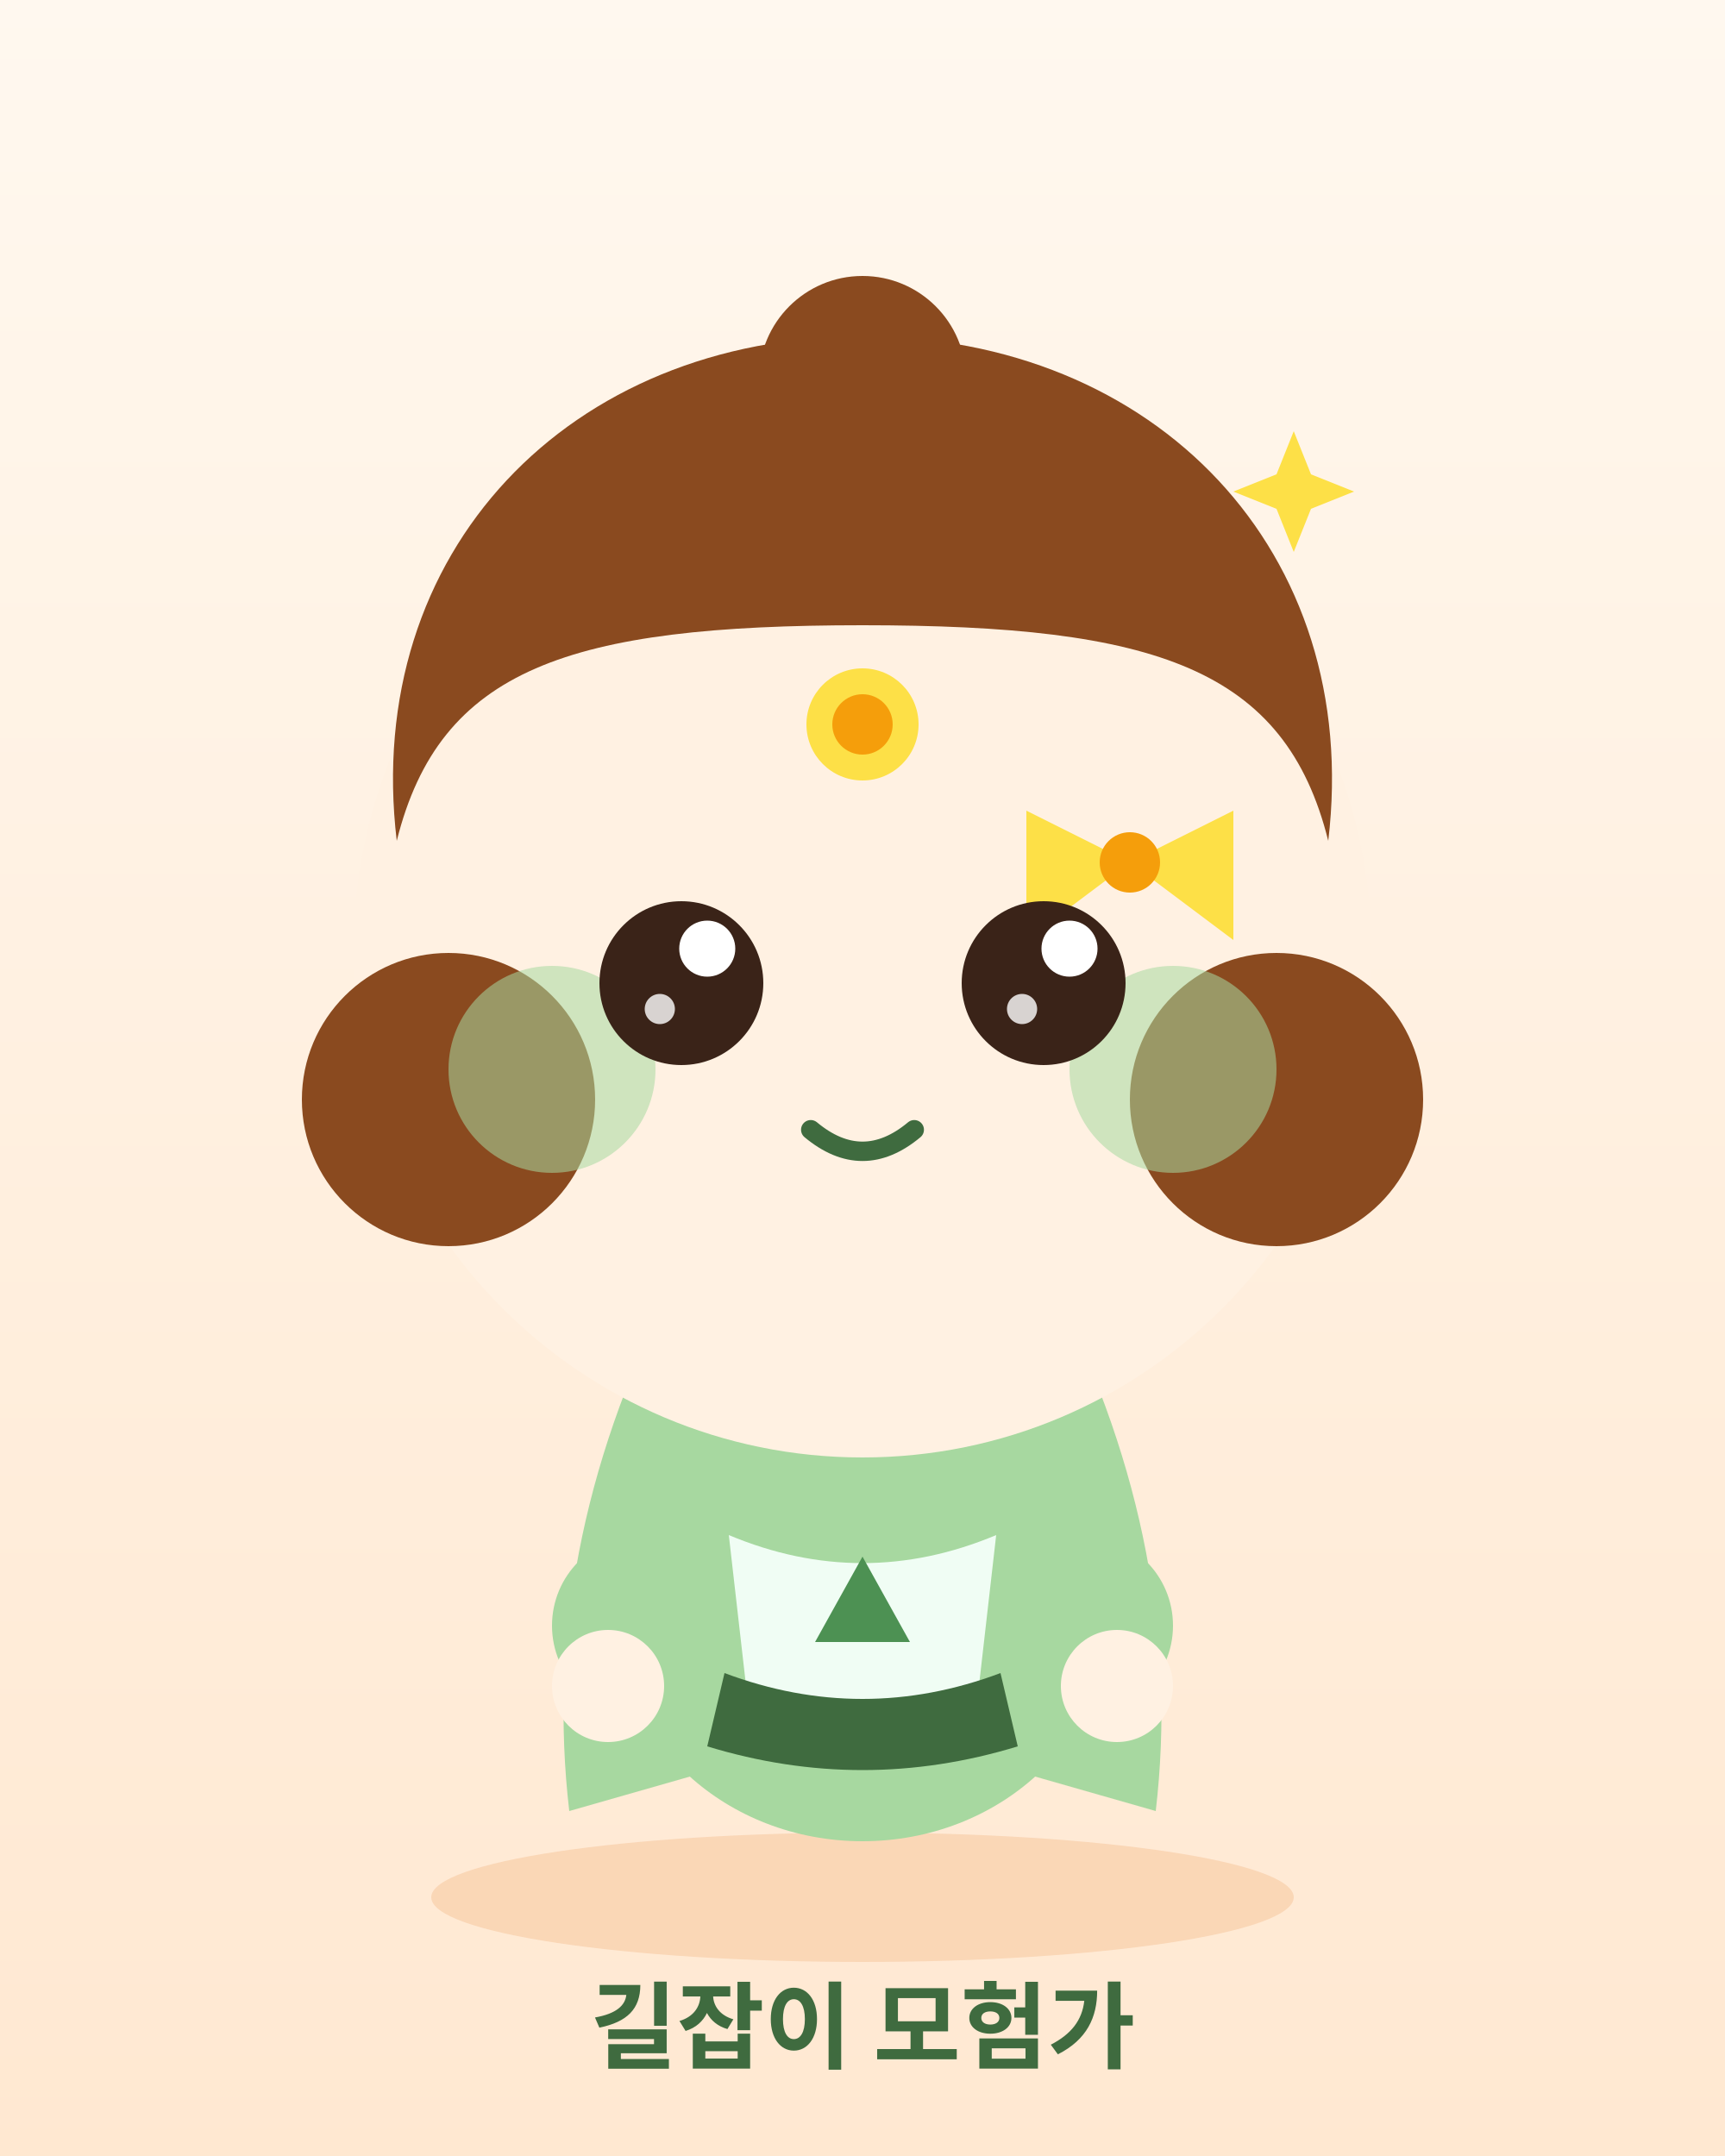
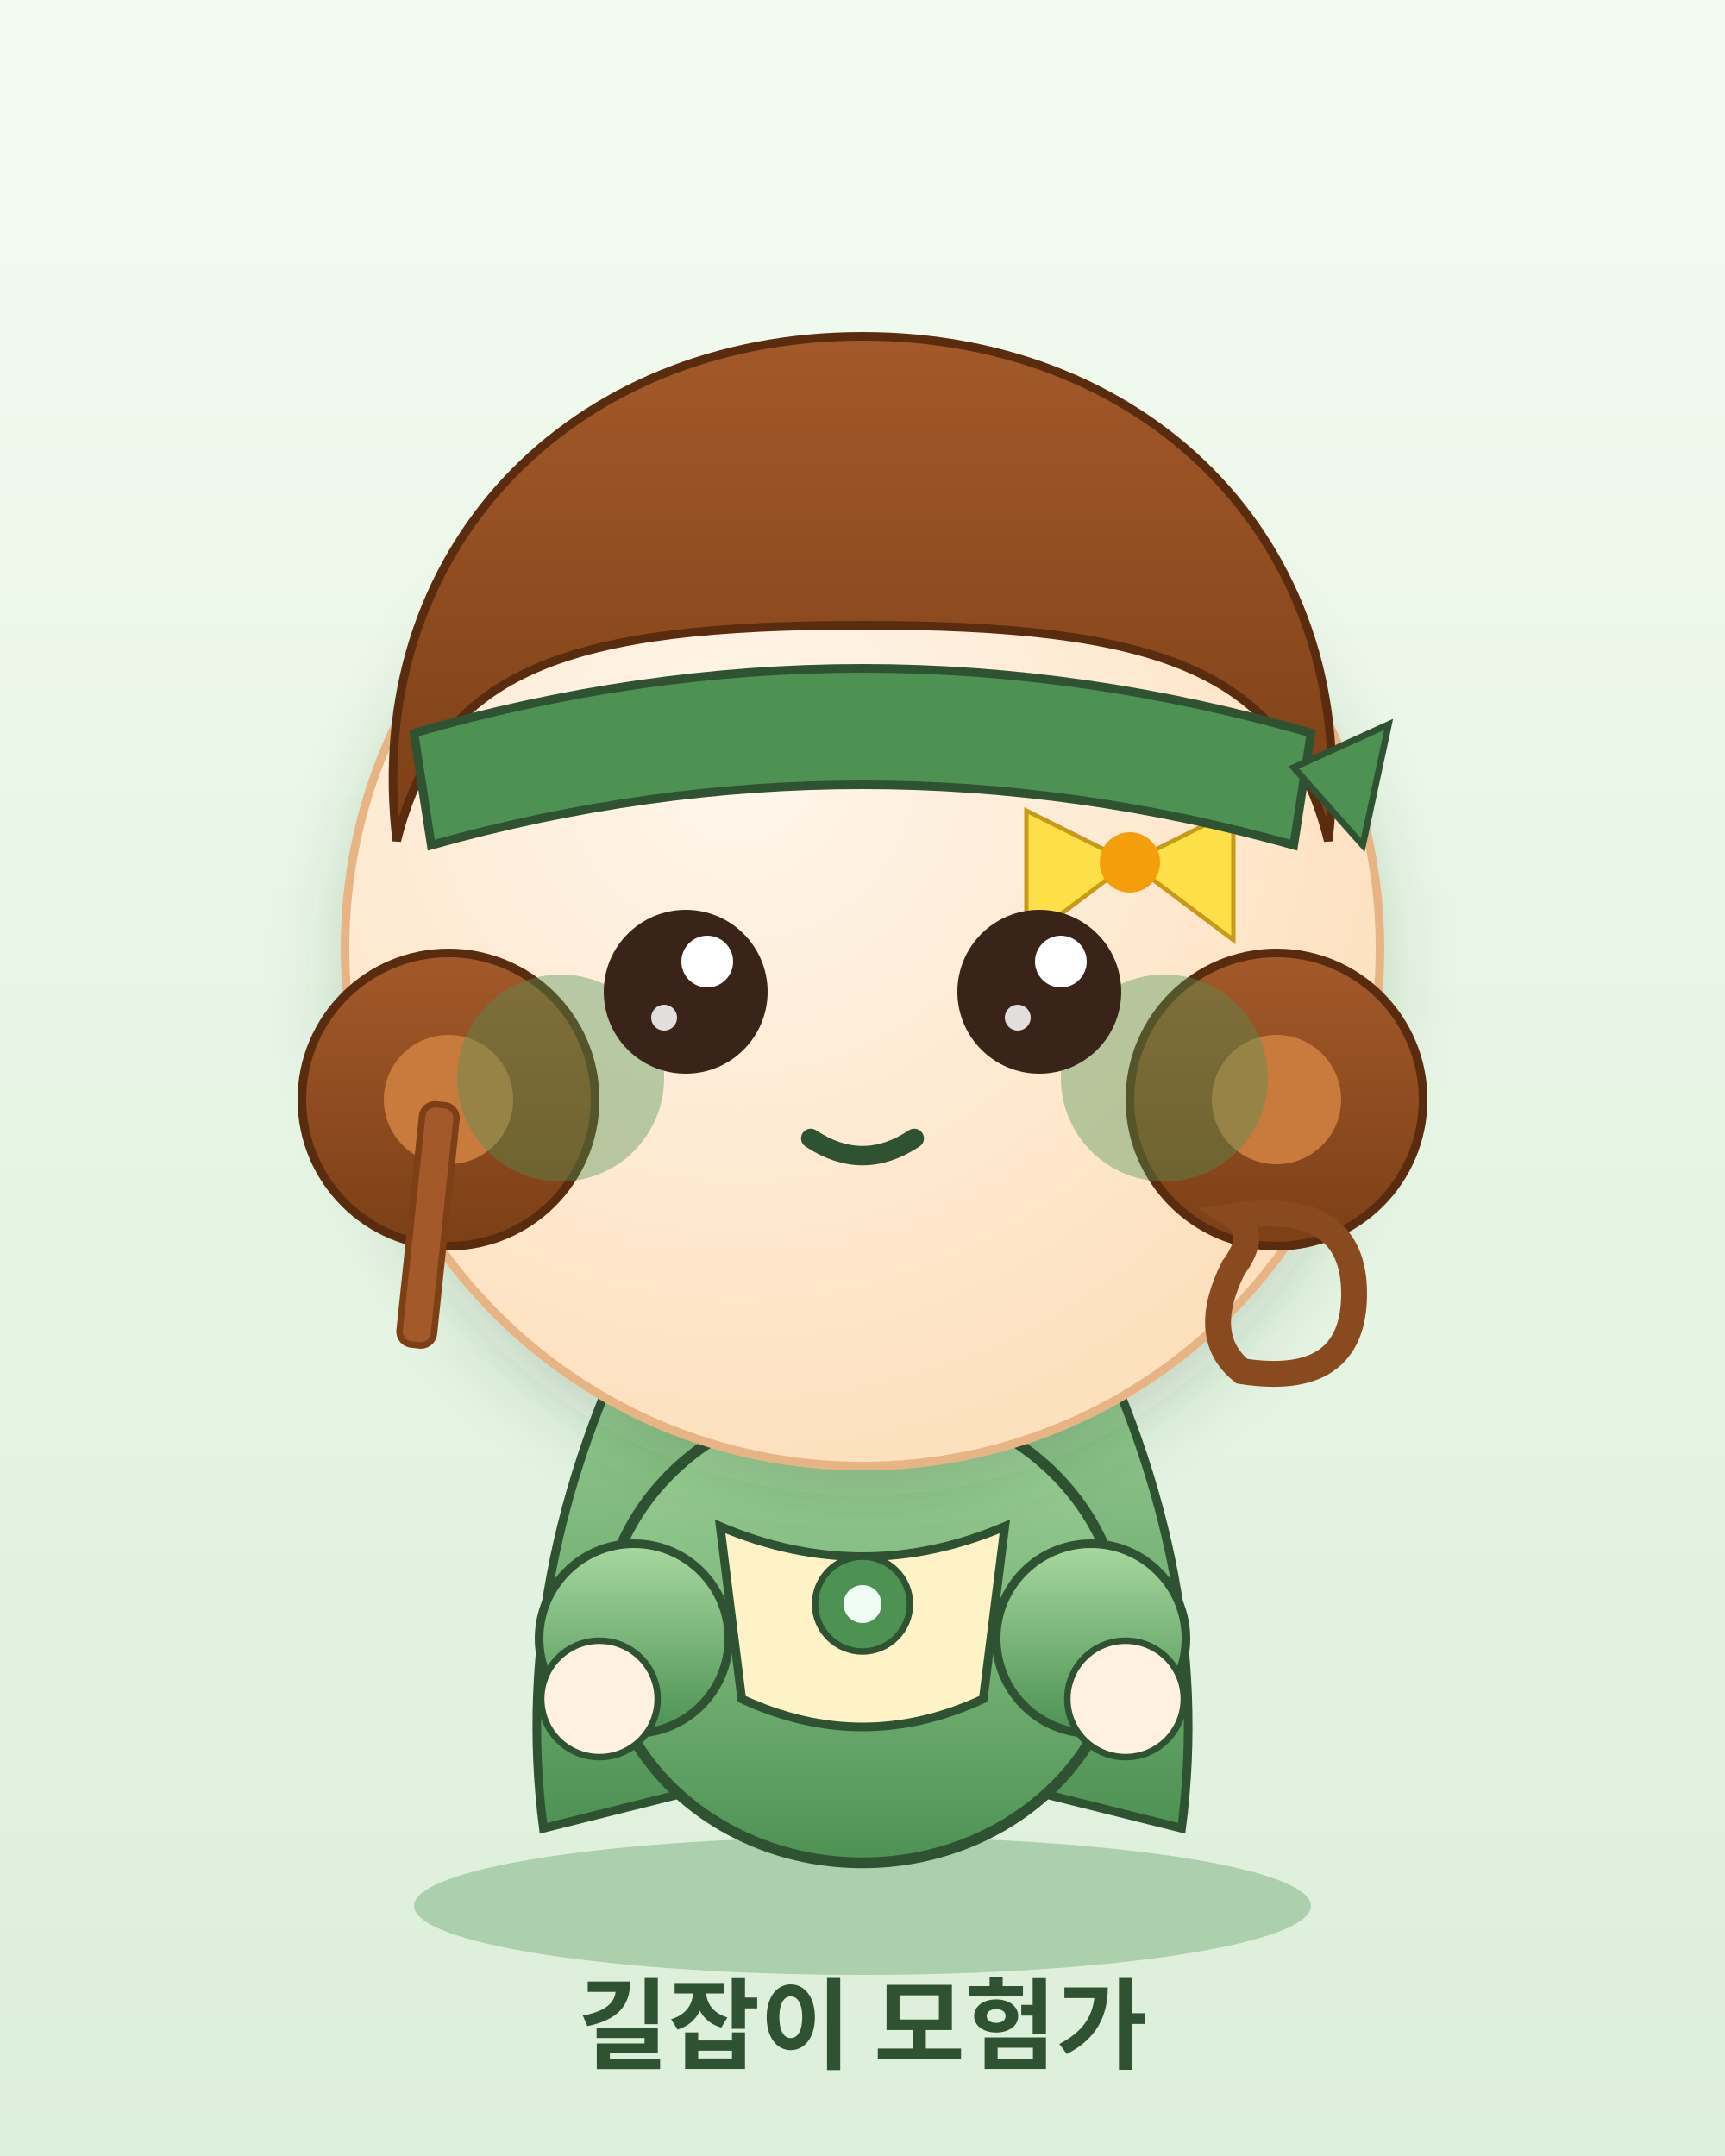
<svg xmlns="http://www.w3.org/2000/svg" width="400" height="500" viewBox="0 0 400 500">
  <defs>
-     <linearGradient id="bg" x1="0%" y1="0%" x2="0%" y2="100%">
-       <stop offset="0%" stop-color="#fff8ef" />
-       <stop offset="100%" stop-color="#ffe8d1" />
+     <linearGradient id="bgADVENTURERfemale" x1="0%" y1="0%" x2="0%" y2="100%">
+       <stop offset="0%" stop-color="#f3fbf1" />
+       <stop offset="100%" stop-color="#dcefda" />
    </linearGradient>
+     <radialGradient id="faceADVENTURERfemale" cx="38%" cy="32%" r="70%">
+       <stop offset="0%" stop-color="#fff6ec" />
+       <stop offset="100%" stop-color="#fde0bd" />
+     </radialGradient>
+     <linearGradient id="furADVENTURERfemale" x1="0%" y1="0%" x2="0%" y2="100%">
+       <stop offset="0%" stop-color="#a3592a" />
+       <stop offset="100%" stop-color="#7c3f16" />
+     </linearGradient>
+     <linearGradient id="bodyADVENTURERfemale" x1="0%" y1="0%" x2="0%" y2="100%">
+       <stop offset="0%" stop-color="#a7d8a0" />
+       <stop offset="100%" stop-color="#4d9153" />
+     </linearGradient>
+     <filter id="shadowADVENTURERfemale" x="-30%" y="-30%" width="160%" height="160%">
+       <feDropShadow dx="0" dy="6" stdDeviation="8" flood-color="#2f5233" flood-opacity="0.18" />
+     </filter>
  </defs>
-   <rect width="400" height="500" fill="url(#bg)" />
-   <ellipse cx="200" cy="440" rx="100" ry="15" fill="#f5c398" opacity="0.5" />
-   <path d="M 155 300 Q 125 360 132 420 L 160 412 Q 158 360 178 305 Z" fill="#a7d8a0" />
-   <path d="M 245 300 Q 275 360 268 420 L 240 412 Q 242 360 222 305 Z" fill="#a7d8a0" />
-   <ellipse cx="200" cy="375" rx="57" ry="52" fill="#a7d8a0" />
-   <path d="M 169 356 Q 200 369 231 356 L 227 391 Q 200 403 173 391 Z" fill="#f0fdf4" />
-   <path d="M 200 361 L 211 380.8 L 189 380.8 Z" fill="#4d9153" />
-   <path d="M 168 388 Q 200 400 232 388 L 236 405 Q 200 416 164 405 Z" fill="#3f6b3f" />
-   <circle cx="149" cy="377" r="21" fill="#a7d8a0" />
-   <circle cx="251" cy="377" r="21" fill="#a7d8a0" />
-   <circle cx="141" cy="391" r="13" fill="#fff1e2" />
-   <circle cx="259" cy="391" r="13" fill="#fff1e2" />
-   <circle cx="200" cy="220" r="118" fill="#fff1e2" />
-   <circle cx="104" cy="255" r="34" fill="#8a4a1f" />
-   <circle cx="296" cy="255" r="34" fill="#8a4a1f" />
-   <path d="M 92 195 C 84 128 132 78 200 78 C 268 78 316 128 308 195            C 298 155 268 145 200 145 C 132 145 102 155 92 195 Z" fill="#8a4a1f" />
-   <circle cx="200" cy="88" r="24" fill="#8a4a1f" />
-   <path d="M 262 200 L 286 188 L 286 218 Z" fill="#fde047" />
-   <path d="M 262 200 L 238 188 L 238 218 Z" fill="#fde047" />
+   <rect width="400" height="500" fill="url(#bgADVENTURERfemale)" />
+   <ellipse cx="200" cy="442" rx="104" ry="16" fill="#4d9153" opacity="0.35" />
+   <path d="M 152 298 Q 118 362 126 424 L 158 416 Q 155 362 177 303 Z" fill="url(#bodyADVENTURERfemale)" stroke="#2f5233" stroke-width="2" />
+   <path d="M 248 298 Q 282 362 274 424 L 242 416 Q 245 362 223 303 Z" fill="url(#bodyADVENTURERfemale)" stroke="#2f5233" stroke-width="2" />
+   <ellipse cx="200" cy="378" rx="60" ry="54" fill="url(#bodyADVENTURERfemale)" stroke="#2f5233" stroke-width="2.5" />
+   <path d="M 167 354 Q 200 368 233 354 L 228 394 Q 200 407 172 394 Z" fill="#fef3c7" stroke="#2f5233" stroke-width="2" />
+   <circle cx="200" cy="372" r="11" fill="#4d9153" stroke="#2f5233" stroke-width="1.5" />
+   <circle cx="200" cy="372" r="4.4" fill="#f0fdf4" />
+   <circle cx="147" cy="380" r="22" fill="url(#bodyADVENTURERfemale)" stroke="#2f5233" stroke-width="2" />
+   <circle cx="253" cy="380" r="22" fill="url(#bodyADVENTURERfemale)" stroke="#2f5233" stroke-width="2" />
+   <circle cx="139" cy="394" r="13.5" fill="#fff1e2" stroke="#2f5233" stroke-width="1.5" />
+   <circle cx="261" cy="394" r="13.5" fill="#fff1e2" stroke="#2f5233" stroke-width="1.5" />
+   <circle cx="200" cy="220" r="120" fill="url(#faceADVENTURERfemale)" filter="url(#shadowADVENTURERfemale)" stroke="#e7b585" stroke-width="2" />
+   <circle cx="104" cy="255" r="34" fill="url(#furADVENTURERfemale)" stroke="#5a2c0f" stroke-width="2" />
+   <circle cx="296" cy="255" r="34" fill="url(#furADVENTURERfemale)" stroke="#5a2c0f" stroke-width="2" />
+   <circle cx="104" cy="255" r="15" fill="#c97a3d" />
+   <circle cx="296" cy="255" r="15" fill="#c97a3d" />
+   <path d="M 92 195 C 84 128 132 78 200 78 C 268 78 316 128 308 195            C 298 155 268 145 200 145 C 132 145 102 155 92 195 Z" fill="url(#furADVENTURERfemale)" stroke="#5a2c0f" stroke-width="2" />
+   <path d="M 262 200 L 286 188 L 286 218 Z" fill="#fde047" stroke="#c99a1a" stroke-width="1" />
+   <path d="M 262 200 L 238 188 L 238 218 Z" fill="#fde047" stroke="#c99a1a" stroke-width="1" />
  <circle cx="262" cy="200" r="7" fill="#f59e0b" />
-   <circle cx="200" cy="168" r="13" fill="#fde047" />
-   <circle cx="200" cy="168" r="7" fill="#f59e0b" />
-   <circle cx="128" cy="248" r="24" fill="#a7d8a0" opacity="0.55" />
-   <circle cx="272" cy="248" r="24" fill="#a7d8a0" opacity="0.55" />
-   <circle cx="158" cy="228" r="19" fill="#3a2318" />
-   <circle cx="242" cy="228" r="19" fill="#3a2318" />
-   <circle cx="164" cy="220" r="6.5" fill="#ffffff" />
-   <circle cx="248" cy="220" r="6.5" fill="#ffffff" />
-   <circle cx="153" cy="234" r="3.5" fill="#ffffff" opacity="0.8" />
-   <circle cx="237" cy="234" r="3.5" fill="#ffffff" opacity="0.8" />
-   <path d="M 188 262 Q 200 272 212 262" stroke="#3f6b3f" stroke-width="4.5" fill="none" stroke-linecap="round" />
-   <path d="M 300 100 l 4 10 l 10 4 l -10 4 l -4 10 l -4 -10 l -10 -4 l 10 -4 z" fill="#fde047" />
-   <text x="200" y="478" text-anchor="middle" font-family="Noto Sans CJK KR, sans-serif" font-size="22" font-weight="700" fill="#3f6b3f">길잡이 모험가</text>
+   <path d="M 96 170 Q 200 140 304 170 L 300 196 Q 200 168 100 196 Z" fill="#4d9153" stroke="#2f5233" stroke-width="2" />
+   <path d="M 300 178 L 322 168 L 316 196 Z" fill="#4d9153" stroke="#2f5233" stroke-width="1.5" />
+   <circle cx="130" cy="250" r="24" fill="#4d9153" opacity="0.4" />
+   <circle cx="270" cy="250" r="24" fill="#4d9153" opacity="0.4" />
+   <circle cx="159" cy="230" r="19" fill="#3a2318" />
+   <circle cx="241" cy="230" r="19" fill="#3a2318" />
+   <circle cx="164" cy="223" r="6" fill="#ffffff" />
+   <circle cx="246" cy="223" r="6" fill="#ffffff" />
+   <circle cx="154" cy="236" r="3" fill="#ffffff" opacity="0.85" />
+   <circle cx="236" cy="236" r="3" fill="#ffffff" opacity="0.85" />
+   <path d="M 188 264 Q 200 272 212 264" stroke="#2f5233" stroke-width="4.5" fill="none" stroke-linecap="round" />
+   <g transform="translate(300 300)">
+     <path d="M -14 -18 Q 14 -22 14 0 Q 14 22 -12 18 Q -22 10 -14 -6 Q -8 -14 -14 -18 Z" fill="none" stroke="#8a4a1f" stroke-width="6" stroke-linecap="round" />
+   </g>
+   <g transform="translate(98 296) rotate(6)">
+     <rect x="-4" y="-40" width="8" height="56" rx="3" fill="#a3592a" stroke="#7c3f16" stroke-width="1.5" />
+   </g>
+   <text x="200" y="478" text-anchor="middle" font-family="Noto Sans CJK KR, sans-serif" font-size="23" font-weight="700" fill="#2f5233">길잡이 모험가</text>
</svg>
